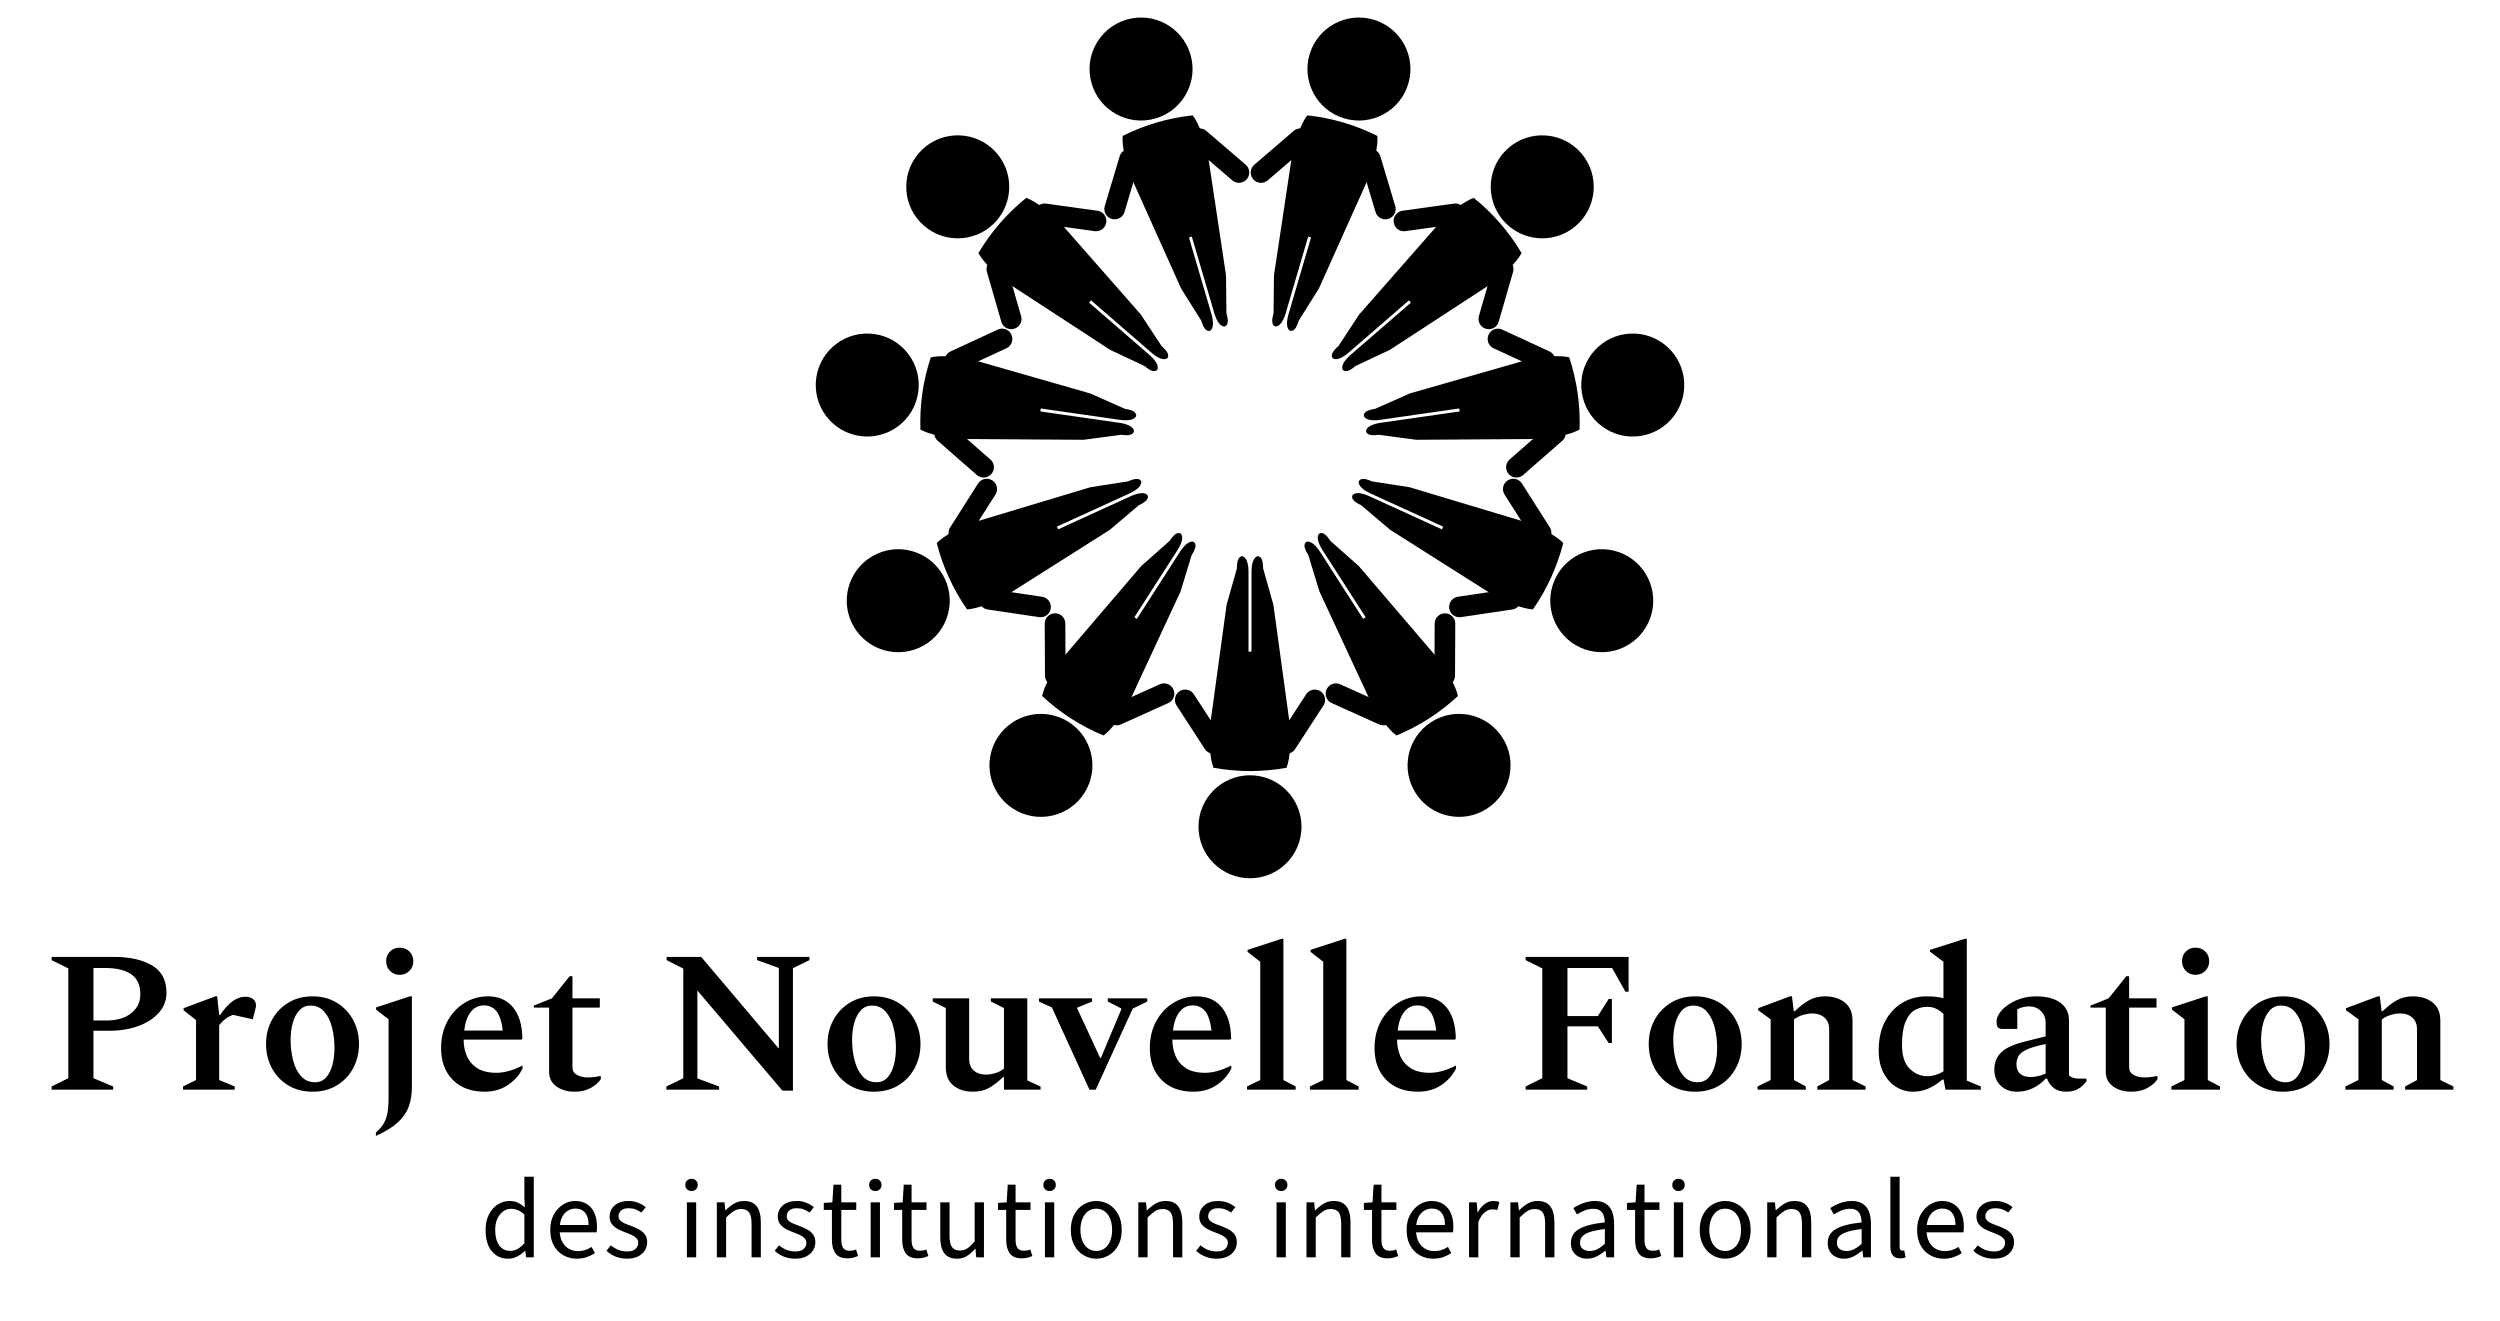
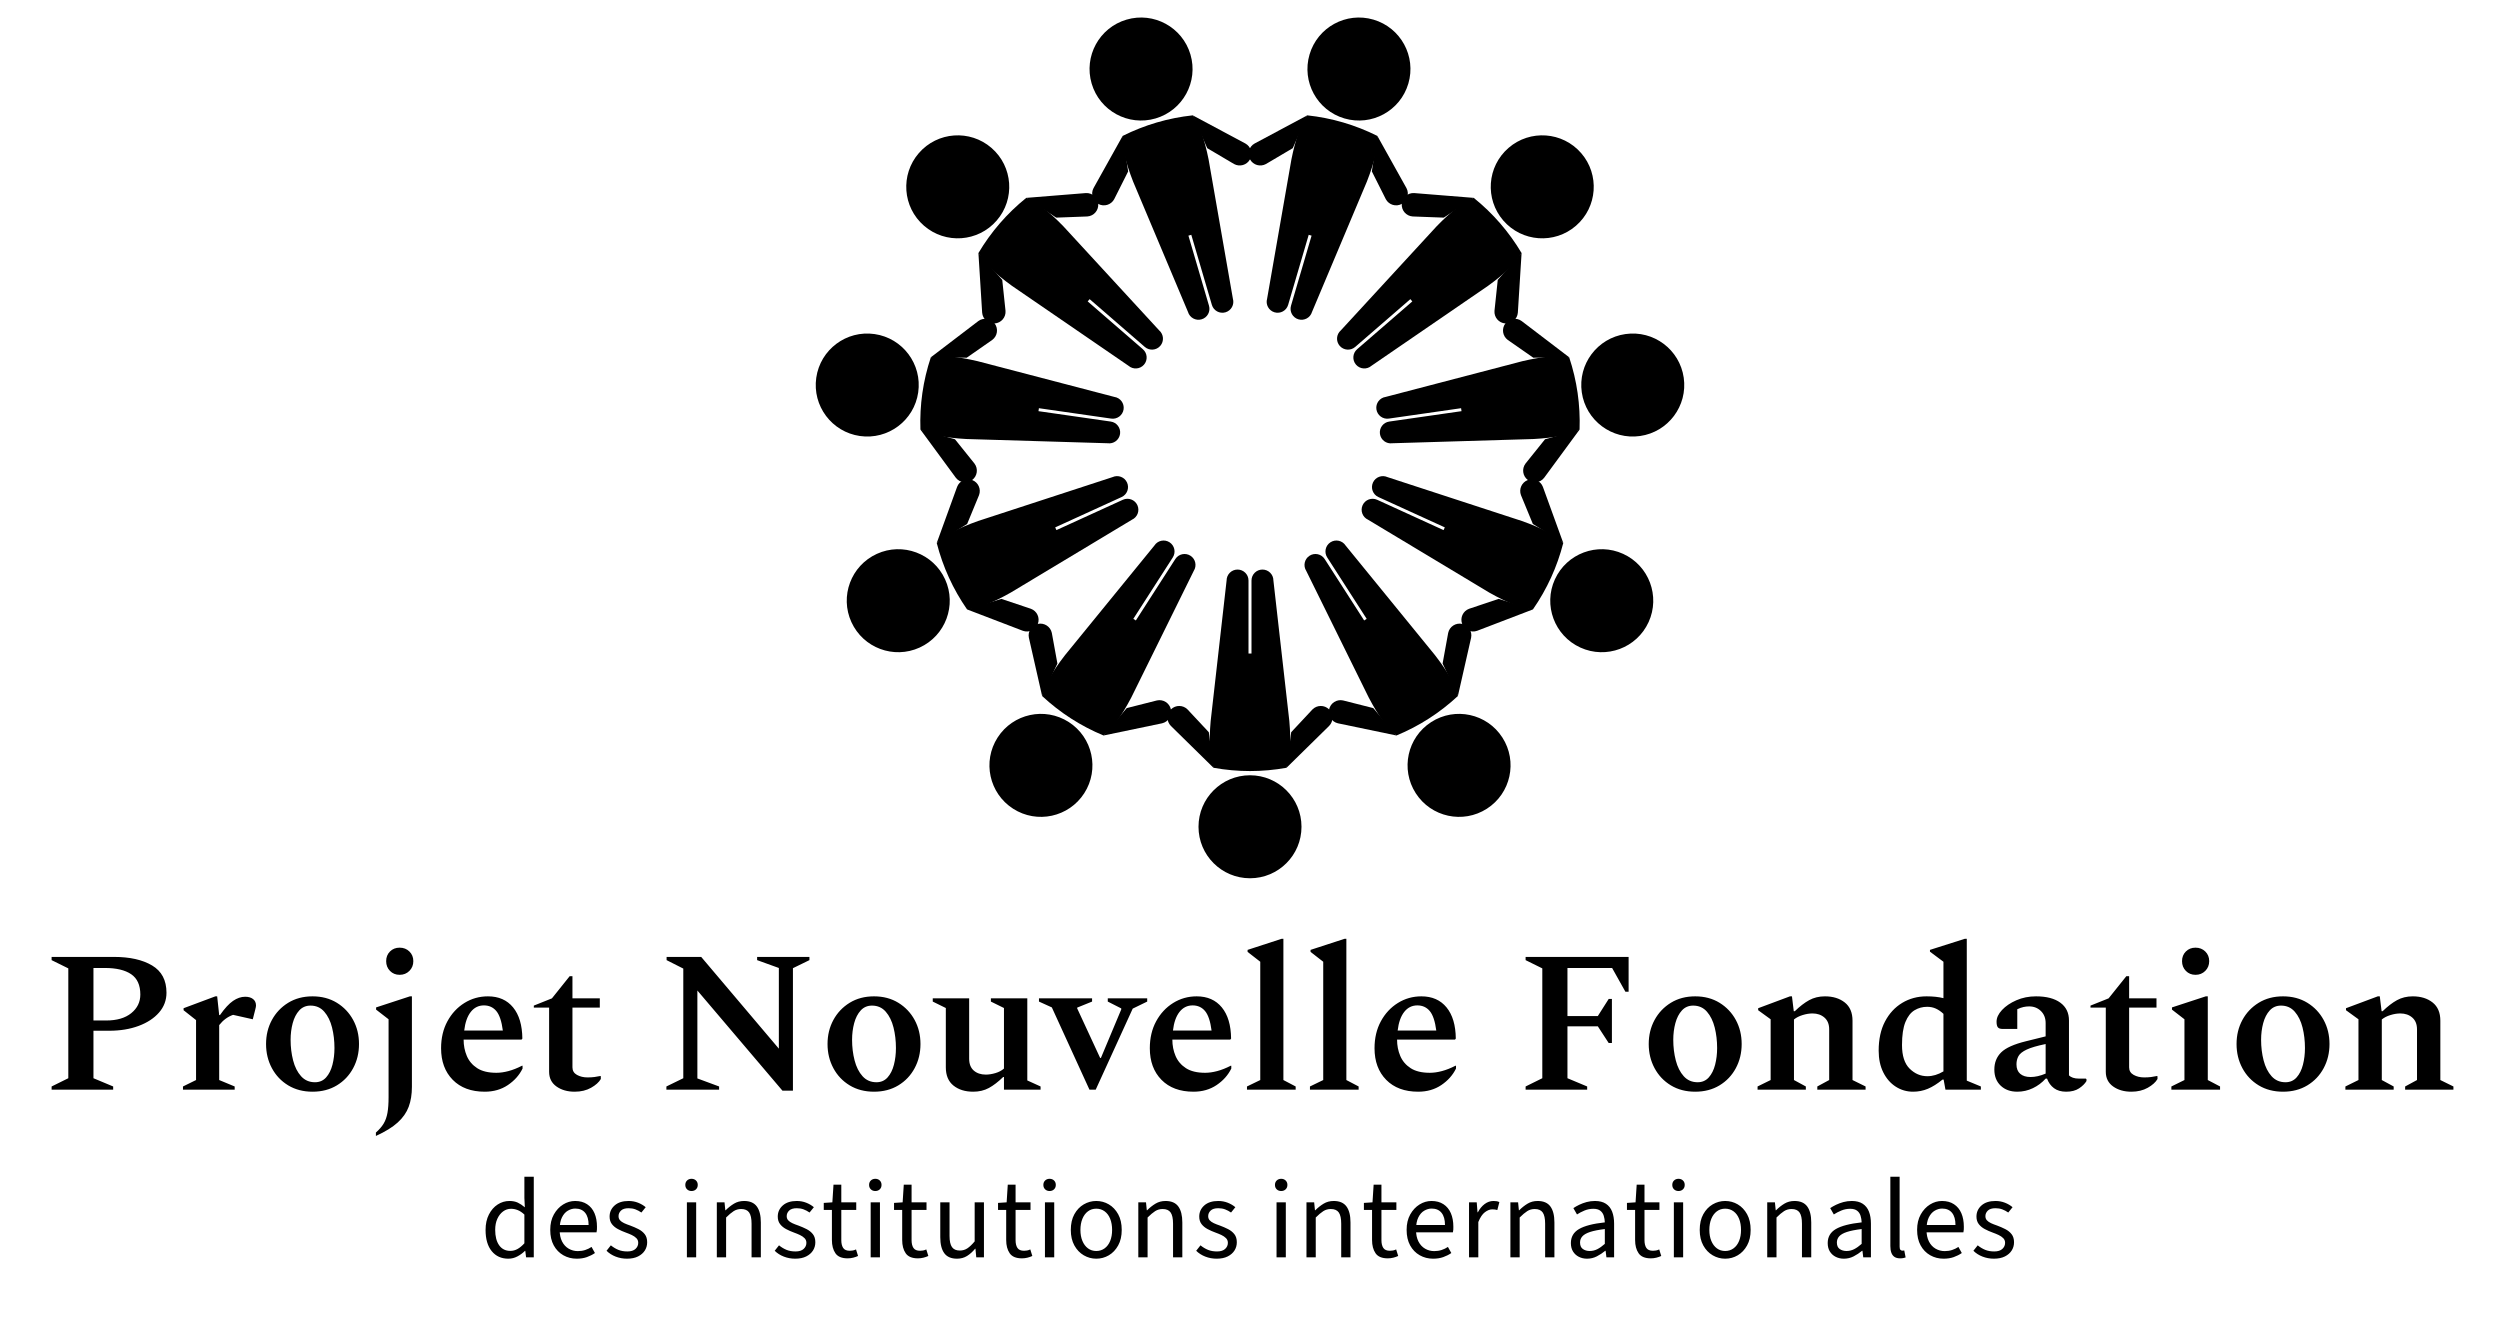
<svg xmlns="http://www.w3.org/2000/svg" viewBox="0 0 1193 630" style="color:#000000">
  <defs />
  <g transform="translate(386.5 0)">
    <g transform="scale(0.446809)">
      <g transform="translate(470 470)">
        <g transform="rotate(0)">
          <circle cx="0" cy="413" r="55" fill="#000000" />
-           <path d="M 1.6 226 L 1.6 140 Q 2 126 8 124 Q 14 124 14 137 L 25 176 L 42 300 Q 45 334 39 350 Q 0 357 -39 350 Q -45 334 -42 300 L -25 176 L -14 137 Q -14 124 -8 124 Q -2 126 -1.6 140 L -1.6 226 Z" fill="#000000" />
-           <path d="M 39 324 L 69.2 277.5" stroke="#000000" stroke-width="22" stroke-linecap="round" fill="none" />
-           <path d="M -39 324 L -69.2 277.5" stroke="#000000" stroke-width="22" stroke-linecap="round" fill="none" />
+           <path d="M 1.6 228 L 1.6 150 A 11.7 11.7 0 0 1 25 150 L 42 300 Q 45 334 39 350 Q 0 357 -39 350 Q -45 334 -42 300 L -25 150 A 11.7 11.7 0 0 1 -1.6 150 L -1.6 228 Z" fill="#000000" />
+           <path d="M 39.0 350.0 L 84.5 305.3 A 12.5 12.5 0 0 0 66.7 287.7 L 44.0 312.0 Z" fill="#000000" />
+           <path d="M -39.0 350.0 L -84.5 305.3 A 12.5 12.5 0 0 1 -66.7 287.7 L -44.0 312.0 Z" fill="#000000" />
        </g>
        <g transform="rotate(-32.7273)">
          <circle cx="0" cy="413" r="55" fill="#000000" />
-           <path d="M 1.6 226 L 1.6 140 Q 2 126 8 124 Q 14 124 14 137 L 25 176 L 42 300 Q 45 334 39 350 Q 0 357 -39 350 Q -45 334 -42 300 L -25 176 L -14 137 Q -14 124 -8 124 Q -2 126 -1.6 140 L -1.6 226 Z" fill="#000000" />
-           <path d="M 39 324 L 69.2 277.5" stroke="#000000" stroke-width="22" stroke-linecap="round" fill="none" />
-           <path d="M -39 324 L -69.2 277.5" stroke="#000000" stroke-width="22" stroke-linecap="round" fill="none" />
+           <path d="M 1.6 228 L 1.6 150 A 11.7 11.7 0 0 1 25 150 L 42 300 Q 45 334 39 350 Q 0 357 -39 350 Q -45 334 -42 300 L -25 150 A 11.7 11.7 0 0 1 -1.6 150 L -1.6 228 Z" fill="#000000" />
+           <path d="M 39.0 350.0 L 84.5 305.3 A 12.5 12.5 0 0 0 66.7 287.7 L 44.0 312.0 Z" fill="#000000" />
+           <path d="M -39.0 350.0 L -84.5 305.3 A 12.5 12.5 0 0 1 -66.7 287.7 L -44.0 312.0 Z" fill="#000000" />
        </g>
        <g transform="rotate(-65.4545)">
          <circle cx="0" cy="413" r="55" fill="#000000" />
-           <path d="M 1.6 226 L 1.6 140 Q 2 126 8 124 Q 14 124 14 137 L 25 176 L 42 300 Q 45 334 39 350 Q 0 357 -39 350 Q -45 334 -42 300 L -25 176 L -14 137 Q -14 124 -8 124 Q -2 126 -1.6 140 L -1.6 226 Z" fill="#000000" />
-           <path d="M 39 324 L 69.2 277.5" stroke="#000000" stroke-width="22" stroke-linecap="round" fill="none" />
-           <path d="M -39 324 L -69.2 277.5" stroke="#000000" stroke-width="22" stroke-linecap="round" fill="none" />
+           <path d="M 1.6 228 L 1.6 150 A 11.7 11.7 0 0 1 25 150 L 42 300 Q 45 334 39 350 Q 0 357 -39 350 Q -45 334 -42 300 L -25 150 A 11.7 11.7 0 0 1 -1.6 150 L -1.6 228 Z" fill="#000000" />
+           <path d="M 39.0 350.0 L 84.5 305.3 A 12.5 12.5 0 0 0 66.7 287.7 L 44.0 312.0 Z" fill="#000000" />
+           <path d="M -39.0 350.0 L -84.5 305.3 A 12.5 12.5 0 0 1 -66.7 287.7 L -44.0 312.0 Z" fill="#000000" />
        </g>
        <g transform="rotate(-98.1818)">
          <circle cx="0" cy="413" r="55" fill="#000000" />
-           <path d="M 1.6 226 L 1.6 140 Q 2 126 8 124 Q 14 124 14 137 L 25 176 L 42 300 Q 45 334 39 350 Q 0 357 -39 350 Q -45 334 -42 300 L -25 176 L -14 137 Q -14 124 -8 124 Q -2 126 -1.6 140 L -1.6 226 Z" fill="#000000" />
-           <path d="M 39 324 L 69.2 277.5" stroke="#000000" stroke-width="22" stroke-linecap="round" fill="none" />
-           <path d="M -39 324 L -69.2 277.5" stroke="#000000" stroke-width="22" stroke-linecap="round" fill="none" />
+           <path d="M 1.6 228 L 1.6 150 A 11.7 11.7 0 0 1 25 150 L 42 300 Q 45 334 39 350 Q 0 357 -39 350 Q -45 334 -42 300 L -25 150 A 11.7 11.7 0 0 1 -1.6 150 L -1.6 228 Z" fill="#000000" />
+           <path d="M 39.0 350.0 L 84.5 305.3 A 12.5 12.5 0 0 0 66.7 287.7 L 44.0 312.0 Z" fill="#000000" />
+           <path d="M -39.0 350.0 L -84.5 305.3 A 12.5 12.5 0 0 1 -66.7 287.7 L -44.0 312.0 Z" fill="#000000" />
        </g>
        <g transform="rotate(-130.9091)">
          <circle cx="0" cy="413" r="55" fill="#000000" />
-           <path d="M 1.6 226 L 1.6 140 Q 2 126 8 124 Q 14 124 14 137 L 25 176 L 42 300 Q 45 334 39 350 Q 0 357 -39 350 Q -45 334 -42 300 L -25 176 L -14 137 Q -14 124 -8 124 Q -2 126 -1.6 140 L -1.6 226 Z" fill="#000000" />
-           <path d="M 39 324 L 69.2 277.5" stroke="#000000" stroke-width="22" stroke-linecap="round" fill="none" />
-           <path d="M -39 324 L -69.2 277.5" stroke="#000000" stroke-width="22" stroke-linecap="round" fill="none" />
+           <path d="M 1.6 228 L 1.6 150 A 11.7 11.7 0 0 1 25 150 L 42 300 Q 45 334 39 350 Q 0 357 -39 350 Q -45 334 -42 300 L -25 150 A 11.7 11.7 0 0 1 -1.6 150 L -1.6 228 Z" fill="#000000" />
+           <path d="M 39.0 350.0 L 84.5 305.3 A 12.5 12.5 0 0 0 66.7 287.7 L 44.0 312.0 Z" fill="#000000" />
+           <path d="M -39.0 350.0 L -84.5 305.3 A 12.5 12.5 0 0 1 -66.7 287.7 L -44.0 312.0 Z" fill="#000000" />
        </g>
        <g transform="rotate(-163.6364)">
          <circle cx="0" cy="413" r="55" fill="#000000" />
-           <path d="M 1.6 226 L 1.6 140 Q 2 126 8 124 Q 14 124 14 137 L 25 176 L 42 300 Q 45 334 39 350 Q 0 357 -39 350 Q -45 334 -42 300 L -25 176 L -14 137 Q -14 124 -8 124 Q -2 126 -1.6 140 L -1.6 226 Z" fill="#000000" />
-           <path d="M 39 324 L 69.2 277.5" stroke="#000000" stroke-width="22" stroke-linecap="round" fill="none" />
-           <path d="M -39 324 L -69.2 277.5" stroke="#000000" stroke-width="22" stroke-linecap="round" fill="none" />
+           <path d="M 1.6 228 L 1.6 150 A 11.7 11.7 0 0 1 25 150 L 42 300 Q 45 334 39 350 Q 0 357 -39 350 Q -45 334 -42 300 L -25 150 A 11.7 11.7 0 0 1 -1.6 150 L -1.6 228 Z" fill="#000000" />
+           <path d="M 39.0 350.0 L 84.5 305.3 A 12.5 12.5 0 0 0 66.7 287.7 L 44.0 312.0 Z" fill="#000000" />
+           <path d="M -39.0 350.0 L -84.5 305.3 A 12.5 12.5 0 0 1 -66.7 287.7 L -44.0 312.0 Z" fill="#000000" />
        </g>
        <g transform="rotate(-196.3636)">
          <circle cx="0" cy="413" r="55" fill="#000000" />
-           <path d="M 1.6 226 L 1.6 140 Q 2 126 8 124 Q 14 124 14 137 L 25 176 L 42 300 Q 45 334 39 350 Q 0 357 -39 350 Q -45 334 -42 300 L -25 176 L -14 137 Q -14 124 -8 124 Q -2 126 -1.6 140 L -1.6 226 Z" fill="#000000" />
-           <path d="M 39 324 L 69.2 277.5" stroke="#000000" stroke-width="22" stroke-linecap="round" fill="none" />
-           <path d="M -39 324 L -69.2 277.5" stroke="#000000" stroke-width="22" stroke-linecap="round" fill="none" />
+           <path d="M 1.6 228 L 1.6 150 A 11.7 11.7 0 0 1 25 150 L 42 300 Q 45 334 39 350 Q 0 357 -39 350 Q -45 334 -42 300 L -25 150 A 11.7 11.7 0 0 1 -1.6 150 L -1.6 228 Z" fill="#000000" />
+           <path d="M 39.0 350.0 L 84.5 305.3 A 12.5 12.5 0 0 0 66.7 287.7 L 44.0 312.0 Z" fill="#000000" />
+           <path d="M -39.0 350.0 L -84.5 305.3 A 12.5 12.5 0 0 1 -66.7 287.7 L -44.0 312.0 Z" fill="#000000" />
        </g>
        <g transform="rotate(-229.0909)">
          <circle cx="0" cy="413" r="55" fill="#000000" />
-           <path d="M 1.6 226 L 1.6 140 Q 2 126 8 124 Q 14 124 14 137 L 25 176 L 42 300 Q 45 334 39 350 Q 0 357 -39 350 Q -45 334 -42 300 L -25 176 L -14 137 Q -14 124 -8 124 Q -2 126 -1.6 140 L -1.6 226 Z" fill="#000000" />
-           <path d="M 39 324 L 69.2 277.5" stroke="#000000" stroke-width="22" stroke-linecap="round" fill="none" />
-           <path d="M -39 324 L -69.2 277.5" stroke="#000000" stroke-width="22" stroke-linecap="round" fill="none" />
+           <path d="M 1.6 228 L 1.6 150 A 11.7 11.7 0 0 1 25 150 L 42 300 Q 45 334 39 350 Q 0 357 -39 350 Q -45 334 -42 300 L -25 150 A 11.7 11.7 0 0 1 -1.6 150 L -1.6 228 Z" fill="#000000" />
+           <path d="M 39.0 350.0 L 84.5 305.3 A 12.5 12.5 0 0 0 66.7 287.7 L 44.0 312.0 Z" fill="#000000" />
+           <path d="M -39.0 350.0 L -84.5 305.3 A 12.5 12.5 0 0 1 -66.7 287.7 L -44.0 312.0 Z" fill="#000000" />
        </g>
        <g transform="rotate(-261.8182)">
          <circle cx="0" cy="413" r="55" fill="#000000" />
-           <path d="M 1.6 226 L 1.6 140 Q 2 126 8 124 Q 14 124 14 137 L 25 176 L 42 300 Q 45 334 39 350 Q 0 357 -39 350 Q -45 334 -42 300 L -25 176 L -14 137 Q -14 124 -8 124 Q -2 126 -1.6 140 L -1.6 226 Z" fill="#000000" />
-           <path d="M 39 324 L 69.2 277.5" stroke="#000000" stroke-width="22" stroke-linecap="round" fill="none" />
-           <path d="M -39 324 L -69.2 277.5" stroke="#000000" stroke-width="22" stroke-linecap="round" fill="none" />
+           <path d="M 1.6 228 L 1.6 150 A 11.7 11.7 0 0 1 25 150 L 42 300 Q 45 334 39 350 Q 0 357 -39 350 Q -45 334 -42 300 L -25 150 A 11.7 11.7 0 0 1 -1.6 150 L -1.6 228 Z" fill="#000000" />
+           <path d="M 39.0 350.0 L 84.5 305.3 A 12.5 12.5 0 0 0 66.7 287.7 L 44.0 312.0 Z" fill="#000000" />
+           <path d="M -39.0 350.0 L -84.5 305.3 A 12.5 12.5 0 0 1 -66.7 287.7 L -44.0 312.0 Z" fill="#000000" />
        </g>
        <g transform="rotate(-294.5455)">
          <circle cx="0" cy="413" r="55" fill="#000000" />
-           <path d="M 1.6 226 L 1.6 140 Q 2 126 8 124 Q 14 124 14 137 L 25 176 L 42 300 Q 45 334 39 350 Q 0 357 -39 350 Q -45 334 -42 300 L -25 176 L -14 137 Q -14 124 -8 124 Q -2 126 -1.6 140 L -1.6 226 Z" fill="#000000" />
-           <path d="M 39 324 L 69.2 277.5" stroke="#000000" stroke-width="22" stroke-linecap="round" fill="none" />
-           <path d="M -39 324 L -69.2 277.5" stroke="#000000" stroke-width="22" stroke-linecap="round" fill="none" />
+           <path d="M 1.6 228 L 1.6 150 A 11.7 11.7 0 0 1 25 150 L 42 300 Q 45 334 39 350 Q 0 357 -39 350 Q -45 334 -42 300 L -25 150 A 11.7 11.7 0 0 1 -1.6 150 L -1.6 228 Z" fill="#000000" />
+           <path d="M 39.0 350.0 L 84.5 305.3 A 12.5 12.5 0 0 0 66.7 287.7 L 44.0 312.0 Z" fill="#000000" />
+           <path d="M -39.0 350.0 L -84.5 305.3 A 12.5 12.5 0 0 1 -66.7 287.7 L -44.0 312.0 Z" fill="#000000" />
        </g>
        <g transform="rotate(-327.2727)">
          <circle cx="0" cy="413" r="55" fill="#000000" />
-           <path d="M 1.6 226 L 1.6 140 Q 2 126 8 124 Q 14 124 14 137 L 25 176 L 42 300 Q 45 334 39 350 Q 0 357 -39 350 Q -45 334 -42 300 L -25 176 L -14 137 Q -14 124 -8 124 Q -2 126 -1.6 140 L -1.6 226 Z" fill="#000000" />
-           <path d="M 39 324 L 69.2 277.5" stroke="#000000" stroke-width="22" stroke-linecap="round" fill="none" />
-           <path d="M -39 324 L -69.2 277.5" stroke="#000000" stroke-width="22" stroke-linecap="round" fill="none" />
+           <path d="M 1.6 228 L 1.6 150 A 11.7 11.7 0 0 1 25 150 L 42 300 Q 45 334 39 350 Q 0 357 -39 350 Q -45 334 -42 300 L -25 150 A 11.7 11.7 0 0 1 -1.6 150 L -1.6 228 Z" fill="#000000" />
+           <path d="M 39.0 350.0 L 84.5 305.3 A 12.5 12.5 0 0 0 66.7 287.7 L 44.0 312.0 Z" fill="#000000" />
+           <path d="M -39.0 350.0 L -84.5 305.3 A 12.5 12.5 0 0 1 -66.7 287.7 L -44.0 312.0 Z" fill="#000000" />
        </g>
      </g>
    </g>
  </g>
  <path d="M24.628 520.0V518.464L32.596 514.528V462.112L24.628 458.176V456.64H54.388Q65.716 456.64 72.58 460.72Q79.444 464.8 79.444 473.728Q79.444 479.104 75.892 483.184Q72.34 487.264 66.148 489.568Q59.956 491.872 52.084 491.872H44.596V514.528L54.004 518.464V520.0ZM50.068 461.92H44.596V486.976H50.74Q58.324 486.976 62.644 483.472Q66.964 479.968 66.964 474.592Q66.964 467.872 62.596 464.896Q58.228 461.92 50.068 461.92ZM87.316 520.0V518.464L93.556 515.392V486.784L87.604 482.08V481.12L102.772 475.456H103.636L104.596 484.384H104.98Q108.34 479.584 111.22 477.616Q114.1 475.648 116.98 475.648Q119.38 475.648 120.772 476.752Q122.164 477.856 122.164 479.872Q122.164 480.448 121.78 481.888L120.628 486.4L111.22 484.288Q107.38 485.632 104.596 489.184V515.392L111.988 518.464V520.0ZM149.14 520.96Q142.516 520.96 137.524 517.936Q132.532 514.912 129.748 509.728Q126.964 504.544 126.964 498.208Q126.964 491.872 129.748 486.736Q132.532 481.6 137.524 478.528Q142.516 475.456 149.14 475.456Q155.764 475.456 160.756 478.528Q165.748 481.6 168.532 486.736Q171.316 491.872 171.316 498.208Q171.316 504.544 168.532 509.728Q165.748 514.912 160.756 517.936Q155.764 520.96 149.14 520.96ZM150.292 516.448Q153.556 516.448 155.62 514.144Q157.684 511.84 158.644 508.096Q159.604 504.352 159.604 500.128Q159.604 494.944 158.452 490.336Q157.3 485.728 154.756 482.8Q152.212 479.872 148.18 479.872Q144.916 479.872 142.804 482.176Q140.692 484.48 139.684 488.224Q138.676 491.968 138.676 496.192Q138.676 501.376 139.876 506.032Q141.076 510.688 143.668 513.568Q146.26 516.448 150.292 516.448ZM190.708 465.184Q187.924 465.184 186.1 463.312Q184.276 461.44 184.276 458.656Q184.276 455.872 186.1 454.048Q187.924 452.224 190.708 452.224Q193.492 452.224 195.364 454.048Q197.236 455.872 197.236 458.656Q197.236 461.44 195.364 463.312Q193.492 465.184 190.708 465.184ZM179.38 542.08V540.448Q181.78 538.336 183.076 536.176Q184.372 534.016 184.9 531.04Q185.428 528.064 185.428 523.552V486.4L179.476 481.792V480.736L195.604 475.456H196.564V518.656Q196.564 524.032 195.028 528.16Q193.492 532.288 189.796 535.648Q186.1 539.008 179.38 542.08ZM231.316 520.96Q221.62 520.96 216.052 515.296Q210.484 509.632 210.484 500.224Q210.484 492.928 213.508 487.36Q216.532 481.792 221.62 478.624Q226.708 475.456 232.852 475.456Q240.532 475.456 244.852 480.736Q249.172 486.016 249.268 495.616L248.884 496.096H221.236Q221.236 500.32 222.772 503.92Q224.308 507.52 227.716 509.728Q231.124 511.936 236.884 511.936Q239.572 511.936 242.644 511.12Q245.716 510.304 249.076 508.576H249.364V509.92Q247.06 514.624 242.356 517.792Q237.652 520.96 231.316 520.96ZM230.932 479.776Q227.092 479.776 224.644 482.896Q222.196 486.016 221.524 491.776H239.956Q239.092 485.152 236.836 482.464Q234.58 479.776 230.932 479.776ZM274.228 520.96Q269.044 520.96 265.54 518.464Q262.036 515.968 262.036 511.456V480.832H254.74V479.872L263.38 476.416L271.828 465.856H273.172V476.416H286.228V480.832H273.172V509.344Q273.172 511.744 275.332 512.944Q277.492 514.144 280.372 514.144Q282.196 514.144 283.684 513.952Q285.172 513.76 286.42 513.472L286.708 513.568V514.912Q285.364 517.216 282.052 519.088Q278.74 520.96 274.228 520.96ZM318.004 520.0V518.464L326.068 514.528V462.208L318.1 458.176V456.64H334.612L371.668 500.416V461.92L361.3 458.176V456.64H386.26V458.176L378.388 462.016V520.48H373.396L332.788 472.672V514.624L343.156 518.464V520.0ZM417.076 520.96Q410.452 520.96 405.46 517.936Q400.468 514.912 397.684 509.728Q394.9 504.544 394.9 498.208Q394.9 491.872 397.684 486.736Q400.468 481.6 405.46 478.528Q410.452 475.456 417.076 475.456Q423.7 475.456 428.692 478.528Q433.684 481.6 436.468 486.736Q439.252 491.872 439.252 498.208Q439.252 504.544 436.468 509.728Q433.684 514.912 428.692 517.936Q423.7 520.96 417.076 520.96ZM418.228 516.448Q421.492 516.448 423.556 514.144Q425.62 511.84 426.58 508.096Q427.54 504.352 427.54 500.128Q427.54 494.944 426.388 490.336Q425.236 485.728 422.692 482.8Q420.148 479.872 416.116 479.872Q412.852 479.872 410.74 482.176Q408.628 484.48 407.62 488.224Q406.612 491.968 406.612 496.192Q406.612 501.376 407.812 506.032Q409.012 510.688 411.604 513.568Q414.196 516.448 418.228 516.448ZM464.404 520.96Q458.644 520.96 454.996 518.032Q451.348 515.104 451.348 509.344V481.024L445.108 477.952V476.416H462.484V505.216Q462.484 508.96 464.692 510.88Q466.9 512.8 470.452 512.8Q472.564 512.8 475.012 512.08Q477.46 511.36 479.092 509.92V481.024L472.852 477.952V476.416H490.228V515.584L496.564 518.464V520.0H479.092V513.952H478.708Q475.156 517.408 471.892 519.184Q468.628 520.96 464.404 520.96ZM519.892 520.0 501.94 480.736 495.796 477.952V476.416H521.14V477.952L514.036 480.832V481.216L524.98 504.832H525.364L535.06 481.696V481.216L528.628 477.952V476.416H547.444V477.952L540.532 481.312L522.868 520.0ZM569.524 520.96Q559.828 520.96 554.26 515.296Q548.692 509.632 548.692 500.224Q548.692 492.928 551.716 487.36Q554.74 481.792 559.828 478.624Q564.916 475.456 571.06 475.456Q578.74 475.456 583.06 480.736Q587.38 486.016 587.476 495.616L587.092 496.096H559.444Q559.444 500.32 560.98 503.92Q562.516 507.52 565.924 509.728Q569.332 511.936 575.092 511.936Q577.78 511.936 580.852 511.12Q583.924 510.304 587.284 508.576H587.572V509.92Q585.268 514.624 580.564 517.792Q575.86 520.96 569.524 520.96ZM569.14 479.776Q565.3 479.776 562.852 482.896Q560.404 486.016 559.732 491.776H578.164Q577.3 485.152 575.044 482.464Q572.788 479.776 569.14 479.776ZM595.06 520.0V518.464L601.396 515.392V458.944L595.348 454.24V453.28L611.572 448.0H612.436V515.392L618.292 518.464V520.0ZM625.108 520.0V518.464L631.444 515.392V458.944L625.396 454.24V453.28L641.62 448.0H642.484V515.392L648.34 518.464V520.0ZM676.756 520.96Q667.06 520.96 661.492 515.296Q655.924 509.632 655.924 500.224Q655.924 492.928 658.948 487.36Q661.972 481.792 667.06 478.624Q672.148 475.456 678.292 475.456Q685.972 475.456 690.292 480.736Q694.612 486.016 694.708 495.616L694.324 496.096H666.676Q666.676 500.32 668.212 503.92Q669.748 507.52 673.156 509.728Q676.564 511.936 682.324 511.936Q685.012 511.936 688.084 511.12Q691.156 510.304 694.516 508.576H694.804V509.92Q692.5 514.624 687.796 517.792Q683.092 520.96 676.756 520.96ZM676.372 479.776Q672.532 479.776 670.084 482.896Q667.636 486.016 666.964 491.776H685.396Q684.532 485.152 682.276 482.464Q680.02 479.776 676.372 479.776ZM728.02 520.0V518.464L735.988 514.528V462.112L728.02 458.176V456.64H777.172V473.248H775.636L769.3 461.92H747.988V484.864H762.484L767.668 476.704H769.204V497.728H767.668L762.484 489.76H747.988V514.528L757.396 518.464V520.0ZM808.948 520.96Q802.324 520.96 797.332 517.936Q792.34 514.912 789.556 509.728Q786.772 504.544 786.772 498.208Q786.772 491.872 789.556 486.736Q792.34 481.6 797.332 478.528Q802.324 475.456 808.948 475.456Q815.572 475.456 820.564 478.528Q825.556 481.6 828.34 486.736Q831.124 491.872 831.124 498.208Q831.124 504.544 828.34 509.728Q825.556 514.912 820.564 517.936Q815.572 520.96 808.948 520.96ZM810.1 516.448Q813.364 516.448 815.428 514.144Q817.492 511.84 818.452 508.096Q819.412 504.352 819.412 500.128Q819.412 494.944 818.26 490.336Q817.108 485.728 814.564 482.8Q812.02 479.872 807.988 479.872Q804.724 479.872 802.612 482.176Q800.5 484.48 799.492 488.224Q798.484 491.968 798.484 496.192Q798.484 501.376 799.684 506.032Q800.884 510.688 803.476 513.568Q806.068 516.448 810.1 516.448ZM838.708 520.0V518.464L844.948 515.392V486.4L838.996 482.08V481.12L854.164 475.456H855.124L855.988 482.56H856.468Q860.02 479.104 863.332 477.28Q866.644 475.456 870.868 475.456Q876.628 475.456 880.324 478.384Q884.02 481.312 884.02 487.072V515.392L890.26 518.464V520.0H867.22V518.464L872.884 515.392V491.2Q872.884 487.552 870.628 485.584Q868.372 483.616 864.916 483.616Q862.708 483.616 860.212 484.384Q857.716 485.152 856.084 486.496V515.392L861.748 518.464V520.0ZM912.916 520.96Q908.404 520.96 904.66 518.56Q900.916 516.16 898.708 511.744Q896.5 507.328 896.5 501.376Q896.5 493.216 899.524 487.456Q902.548 481.696 907.732 478.576Q912.916 475.456 919.348 475.456Q923.956 475.456 927.412 476.32V458.944L920.98 454.144V453.28L937.588 448.0H938.548V515.68L945.268 518.464V520.0H928.372L927.508 515.2H926.932Q923.284 518.176 919.972 519.568Q916.66 520.96 912.916 520.96ZM907.636 498.688Q907.636 506.368 911.284 509.968Q914.932 513.568 919.732 513.568Q923.572 513.568 927.412 511.264V483.808Q925.684 482.176 923.812 481.312Q921.94 480.448 919.636 480.448Q916.372 480.448 913.636 482.08Q910.9 483.712 909.268 487.696Q907.636 491.68 907.636 498.688ZM962.644 520.96Q957.748 520.96 954.724 518.08Q951.7 515.2 951.7 510.4Q951.7 505.408 954.964 502.192Q958.228 498.976 966.868 496.864L976.18 494.56V488.224Q976.18 484.672 973.924 482.464Q971.668 480.256 968.308 480.256Q966.964 480.256 965.62 480.544Q964.276 480.832 962.644 481.6V491.008H955.636Q954.004 491.008 953.38 490.24Q952.756 489.472 952.756 487.552Q952.756 484.768 955.348 481.984Q957.94 479.2 962.212 477.328Q966.484 475.456 971.572 475.456Q979.06 475.456 983.188 478.48Q987.316 481.504 987.316 486.976V513.184Q987.988 513.856 989.188 514.288Q990.388 514.72 992.212 514.72H995.38L995.668 515.008V515.872Q994.516 517.792 992.116 519.376Q989.716 520.96 985.972 520.96Q982.42 520.96 980.164 519.28Q977.908 517.6 976.852 514.72H976.18Q973.588 517.6 970.084 519.28Q966.58 520.96 962.644 520.96ZM962.26 507.904Q962.26 510.88 964.036 512.416Q965.812 513.952 968.98 513.952Q972.34 513.952 976.18 512.32V498.208Q970.132 499.456 967.156 500.848Q964.18 502.24 963.22 503.968Q962.26 505.696 962.26 507.904ZM1017.076 520.96Q1011.892 520.96 1008.388 518.464Q1004.884 515.968 1004.884 511.456V480.832H997.588V479.872L1006.228 476.416L1014.676 465.856H1016.02V476.416H1029.076V480.832H1016.02V509.344Q1016.02 511.744 1018.18 512.944Q1020.34 514.144 1023.22 514.144Q1025.044 514.144 1026.532 513.952Q1028.02 513.76 1029.268 513.472L1029.556 513.568V514.912Q1028.212 517.216 1024.9 519.088Q1021.588 520.96 1017.076 520.96ZM1047.7 465.184Q1044.916 465.184 1043.092 463.312Q1041.268 461.44 1041.268 458.656Q1041.268 455.872 1043.092 454.048Q1044.916 452.224 1047.7 452.224Q1050.484 452.224 1052.356 454.048Q1054.228 455.872 1054.228 458.656Q1054.228 461.44 1052.356 463.312Q1050.484 465.184 1047.7 465.184ZM1036.18 520.0V518.464L1042.42 515.392V486.4L1036.468 481.792V480.736L1052.596 475.456H1053.556V515.392L1059.412 518.464V520.0ZM1089.46 520.96Q1082.836 520.96 1077.844 517.936Q1072.852 514.912 1070.068 509.728Q1067.284 504.544 1067.284 498.208Q1067.284 491.872 1070.068 486.736Q1072.852 481.6 1077.844 478.528Q1082.836 475.456 1089.46 475.456Q1096.084 475.456 1101.076 478.528Q1106.068 481.6 1108.852 486.736Q1111.636 491.872 1111.636 498.208Q1111.636 504.544 1108.852 509.728Q1106.068 514.912 1101.076 517.936Q1096.084 520.96 1089.46 520.96ZM1090.612 516.448Q1093.876 516.448 1095.94 514.144Q1098.004 511.84 1098.964 508.096Q1099.924 504.352 1099.924 500.128Q1099.924 494.944 1098.772 490.336Q1097.62 485.728 1095.076 482.8Q1092.532 479.872 1088.5 479.872Q1085.236 479.872 1083.124 482.176Q1081.012 484.48 1080.004 488.224Q1078.996 491.968 1078.996 496.192Q1078.996 501.376 1080.196 506.032Q1081.396 510.688 1083.988 513.568Q1086.58 516.448 1090.612 516.448ZM1119.22 520.0V518.464L1125.46 515.392V486.4L1119.508 482.08V481.12L1134.676 475.456H1135.636L1136.5 482.56H1136.98Q1140.532 479.104 1143.844 477.28Q1147.156 475.456 1151.38 475.456Q1157.14 475.456 1160.836 478.384Q1164.532 481.312 1164.532 487.072V515.392L1170.772 518.464V520.0H1147.732V518.464L1153.396 515.392V491.2Q1153.396 487.552 1151.14 485.584Q1148.884 483.616 1145.428 483.616Q1143.22 483.616 1140.724 484.384Q1138.228 485.152 1136.596 486.496V515.392L1142.26 518.464V520.0Z" fill="#000000" />
  <path d="M242.568 600.648Q237.6 600.648 234.657 597.057Q231.714 593.466 231.714 586.932Q231.714 582.666 233.307 579.561Q234.9 576.456 237.492 574.782Q240.084 573.108 243.108 573.108Q245.43 573.108 247.077 573.891Q248.724 574.674 250.452 576.132L250.236 571.65V561.552H254.718V600.0H251.046L250.668 596.922H250.506Q248.994 598.434 246.942 599.541Q244.89 600.648 242.568 600.648ZM243.54 596.922Q245.376 596.922 246.996 596.004Q248.616 595.086 250.236 593.304V579.588Q248.616 578.076 247.05 577.455Q245.484 576.834 243.864 576.834Q241.758 576.834 240.057 578.103Q238.356 579.372 237.33 581.613Q236.304 583.854 236.304 586.878Q236.304 591.576 238.194 594.249Q240.084 596.922 243.54 596.922ZM275.212 600.648Q271.702 600.648 268.813 599.001Q265.924 597.354 264.25 594.303Q262.576 591.252 262.576 586.878Q262.576 582.612 264.304 579.534Q266.032 576.456 268.732 574.782Q271.432 573.108 274.456 573.108Q277.804 573.108 280.153 574.647Q282.502 576.186 283.69 578.94Q284.878 581.694 284.878 585.42Q284.878 586.122 284.851 586.77Q284.824 587.418 284.662 588.066H265.762V584.556H280.882Q280.882 580.776 279.235 578.751Q277.588 576.726 274.51 576.726Q272.728 576.726 271 577.725Q269.272 578.724 268.165 580.938Q267.058 583.152 267.058 586.824Q267.058 590.172 268.219 592.44Q269.38 594.708 271.378 595.869Q273.376 597.03 275.752 597.03Q277.642 597.03 279.289 596.49Q280.936 595.95 282.286 595.032L283.906 597.948Q282.178 599.136 280.045 599.892Q277.912 600.648 275.212 600.648ZM299.216 600.648Q296.354 600.648 293.789 599.649Q291.224 598.65 289.442 596.868L291.494 594.276Q293.222 595.68 295.085 596.436Q296.948 597.192 299.378 597.192Q301.97 597.192 303.266 595.977Q304.562 594.762 304.562 593.088Q304.562 591.738 303.671 590.847Q302.78 589.956 301.457 589.335Q300.134 588.714 298.622 588.174Q296.678 587.472 294.896 586.527Q293.114 585.582 292.007 584.151Q290.9 582.72 290.9 580.56Q290.9 577.374 293.303 575.241Q295.706 573.108 299.972 573.108Q302.402 573.108 304.508 573.945Q306.614 574.782 308.126 576.078L306.074 578.616Q304.67 577.644 303.212 577.104Q301.754 576.564 299.972 576.564Q297.488 576.564 296.327 577.698Q295.166 578.832 295.166 580.344Q295.166 581.532 295.868 582.315Q296.57 583.098 297.839 583.692Q299.108 584.286 300.728 584.826Q302.78 585.582 304.643 586.527Q306.506 587.472 307.667 588.957Q308.828 590.442 308.828 592.818Q308.828 594.978 307.721 596.733Q306.614 598.488 304.481 599.568Q302.348 600.648 299.216 600.648ZM327.784 600.0V573.756H332.212V600.0ZM329.998 568.356Q328.702 568.356 327.865 567.546Q327.028 566.736 327.028 565.44Q327.028 564.144 327.865 563.334Q328.702 562.524 329.998 562.524Q331.294 562.524 332.131 563.334Q332.968 564.144 332.968 565.44Q332.968 566.736 332.131 567.546Q331.294 568.356 329.998 568.356ZM342.068 600.0V573.756H345.74L346.118 577.536H346.28Q348.17 575.646 350.276 574.377Q352.382 573.108 355.082 573.108Q359.24 573.108 361.157 575.727Q363.074 578.346 363.074 583.368V600.0H358.646V583.962Q358.646 580.236 357.485 578.589Q356.324 576.942 353.678 576.942Q351.68 576.942 350.087 577.968Q348.494 578.994 346.496 580.992V600.0ZM379.464 600.648Q376.602 600.648 374.037 599.649Q371.472 598.65 369.69 596.868L371.742 594.276Q373.47 595.68 375.333 596.436Q377.196 597.192 379.626 597.192Q382.218 597.192 383.514 595.977Q384.81 594.762 384.81 593.088Q384.81 591.738 383.919 590.847Q383.028 589.956 381.705 589.335Q380.382 588.714 378.87 588.174Q376.926 587.472 375.144 586.527Q373.362 585.582 372.255 584.151Q371.148 582.72 371.148 580.56Q371.148 577.374 373.551 575.241Q375.954 573.108 380.22 573.108Q382.65 573.108 384.756 573.945Q386.862 574.782 388.374 576.078L386.322 578.616Q384.918 577.644 383.46 577.104Q382.002 576.564 380.22 576.564Q377.736 576.564 376.575 577.698Q375.414 578.832 375.414 580.344Q375.414 581.532 376.116 582.315Q376.818 583.098 378.087 583.692Q379.356 584.286 380.976 584.826Q383.028 585.582 384.891 586.527Q386.754 587.472 387.915 588.957Q389.076 590.442 389.076 592.818Q389.076 594.978 387.969 596.733Q386.862 598.488 384.729 599.568Q382.596 600.648 379.464 600.648ZM404.494 600.486Q400.336 600.486 398.662 598.056Q396.988 595.626 396.988 591.738V577.374H393.1V574.026L397.204 573.756L397.744 565.332H401.47V573.756H408.598V577.374H401.47V591.792Q401.47 594.168 402.361 595.518Q403.252 596.868 405.52 596.868Q406.222 596.868 406.978 596.733Q407.734 596.598 408.49 596.22L409.462 599.352Q408.436 599.838 407.14 600.162Q405.844 600.486 404.494 600.486ZM415.484 600.0V573.756H419.912V600.0ZM417.698 568.356Q416.402 568.356 415.565 567.546Q414.728 566.736 414.728 565.44Q414.728 564.144 415.565 563.334Q416.402 562.524 417.698 562.524Q418.994 562.524 419.831 563.334Q420.668 564.144 420.668 565.44Q420.668 566.736 419.831 567.546Q418.994 568.356 417.698 568.356ZM438.03 600.486Q433.872 600.486 432.198 598.056Q430.524 595.626 430.524 591.738V577.374H426.636V574.026L430.74 573.756L431.28 565.332H435.006V573.756H442.134V577.374H435.006V591.792Q435.006 594.168 435.897 595.518Q436.788 596.868 439.056 596.868Q439.758 596.868 440.514 596.733Q441.27 596.598 442.026 596.22L442.998 599.352Q441.972 599.838 440.676 600.162Q439.38 600.486 438.03 600.486ZM456.688 600.648Q452.53 600.648 450.613 598.029Q448.696 595.41 448.696 590.388V573.756H453.124V589.794Q453.124 593.466 454.285 595.113Q455.446 596.76 458.038 596.76Q460.036 596.76 461.629 595.707Q463.222 594.654 465.112 592.386V573.756H469.54V600.0H465.868L465.49 595.896H465.328Q463.546 598.056 461.467 599.352Q459.388 600.648 456.688 600.648ZM487.658 600.486Q483.5 600.486 481.826 598.056Q480.152 595.626 480.152 591.738V577.374H476.264V574.026L480.368 573.756L480.908 565.332H484.634V573.756H491.762V577.374H484.634V591.792Q484.634 594.168 485.525 595.518Q486.416 596.868 488.684 596.868Q489.386 596.868 490.142 596.733Q490.898 596.598 491.654 596.22L492.626 599.352Q491.6 599.838 490.304 600.162Q489.008 600.486 487.658 600.486ZM498.648 600.0V573.756H503.076V600.0ZM500.862 568.356Q499.566 568.356 498.729 567.546Q497.892 566.736 497.892 565.44Q497.892 564.144 498.729 563.334Q499.566 562.524 500.862 562.524Q502.158 562.524 502.995 563.334Q503.832 564.144 503.832 565.44Q503.832 566.736 502.995 567.546Q502.158 568.356 500.862 568.356ZM523.138 600.648Q519.952 600.648 517.171 599.028Q514.39 597.408 512.689 594.33Q510.988 591.252 510.988 586.932Q510.988 582.504 512.689 579.426Q514.39 576.348 517.171 574.728Q519.952 573.108 523.138 573.108Q526.378 573.108 529.132 574.728Q531.886 576.348 533.587 579.426Q535.288 582.504 535.288 586.932Q535.288 591.252 533.587 594.33Q531.886 597.408 529.132 599.028Q526.378 600.648 523.138 600.648ZM523.138 596.976Q525.406 596.976 527.134 595.707Q528.862 594.438 529.78 592.17Q530.698 589.902 530.698 586.932Q530.698 583.908 529.78 581.613Q528.862 579.318 527.134 578.049Q525.406 576.78 523.138 576.78Q520.87 576.78 519.169 578.049Q517.468 579.318 516.523 581.613Q515.578 583.908 515.578 586.932Q515.578 589.902 516.523 592.17Q517.468 594.438 519.169 595.707Q520.87 596.976 523.138 596.976ZM543.2 600.0V573.756H546.872L547.25 577.536H547.412Q549.302 575.646 551.408 574.377Q553.514 573.108 556.214 573.108Q560.372 573.108 562.289 575.727Q564.206 578.346 564.206 583.368V600.0H559.778V583.962Q559.778 580.236 558.617 578.589Q557.456 576.942 554.81 576.942Q552.812 576.942 551.219 577.968Q549.626 578.994 547.628 580.992V600.0ZM580.596 600.648Q577.734 600.648 575.169 599.649Q572.604 598.65 570.822 596.868L572.874 594.276Q574.602 595.68 576.465 596.436Q578.328 597.192 580.758 597.192Q583.35 597.192 584.646 595.977Q585.942 594.762 585.942 593.088Q585.942 591.738 585.051 590.847Q584.16 589.956 582.837 589.335Q581.514 588.714 580.002 588.174Q578.058 587.472 576.276 586.527Q574.494 585.582 573.387 584.151Q572.28 582.72 572.28 580.56Q572.28 577.374 574.683 575.241Q577.086 573.108 581.352 573.108Q583.782 573.108 585.888 573.945Q587.994 574.782 589.506 576.078L587.454 578.616Q586.05 577.644 584.592 577.104Q583.134 576.564 581.352 576.564Q578.868 576.564 577.707 577.698Q576.546 578.832 576.546 580.344Q576.546 581.532 577.248 582.315Q577.95 583.098 579.219 583.692Q580.488 584.286 582.108 584.826Q584.16 585.582 586.023 586.527Q587.886 587.472 589.047 588.957Q590.208 590.442 590.208 592.818Q590.208 594.978 589.101 596.733Q587.994 598.488 585.861 599.568Q583.728 600.648 580.596 600.648ZM609.164 600.0V573.756H613.592V600.0ZM611.378 568.356Q610.082 568.356 609.245 567.546Q608.408 566.736 608.408 565.44Q608.408 564.144 609.245 563.334Q610.082 562.524 611.378 562.524Q612.674 562.524 613.511 563.334Q614.348 564.144 614.348 565.44Q614.348 566.736 613.511 567.546Q612.674 568.356 611.378 568.356ZM623.448 600.0V573.756H627.12L627.498 577.536H627.66Q629.55 575.646 631.656 574.377Q633.762 573.108 636.462 573.108Q640.62 573.108 642.537 575.727Q644.454 578.346 644.454 583.368V600.0H640.026V583.962Q640.026 580.236 638.865 578.589Q637.704 576.942 635.058 576.942Q633.06 576.942 631.467 577.968Q629.874 578.994 627.876 580.992V600.0ZM662.248 600.486Q658.09 600.486 656.416 598.056Q654.742 595.626 654.742 591.738V577.374H650.854V574.026L654.958 573.756L655.498 565.332H659.224V573.756H666.352V577.374H659.224V591.792Q659.224 594.168 660.115 595.518Q661.006 596.868 663.274 596.868Q663.976 596.868 664.732 596.733Q665.488 596.598 666.244 596.22L667.216 599.352Q666.19 599.838 664.894 600.162Q663.598 600.486 662.248 600.486ZM683.876 600.648Q680.366 600.648 677.477 599.001Q674.588 597.354 672.914 594.303Q671.24 591.252 671.24 586.878Q671.24 582.612 672.968 579.534Q674.696 576.456 677.396 574.782Q680.096 573.108 683.12 573.108Q686.468 573.108 688.817 574.647Q691.166 576.186 692.354 578.94Q693.542 581.694 693.542 585.42Q693.542 586.122 693.515 586.77Q693.488 587.418 693.326 588.066H674.426V584.556H689.546Q689.546 580.776 687.899 578.751Q686.252 576.726 683.174 576.726Q681.392 576.726 679.664 577.725Q677.936 578.724 676.829 580.938Q675.722 583.152 675.722 586.824Q675.722 590.172 676.883 592.44Q678.044 594.708 680.042 595.869Q682.04 597.03 684.416 597.03Q686.306 597.03 687.953 596.49Q689.6 595.95 690.95 595.032L692.57 597.948Q690.842 599.136 688.709 599.892Q686.576 600.648 683.876 600.648ZM701.022 600.0V573.756H704.694L705.072 578.508H705.234Q706.53 576.024 708.474 574.566Q710.418 573.108 712.686 573.108Q713.55 573.108 714.198 573.216Q714.846 573.324 715.494 573.648L714.522 577.428Q713.928 577.266 713.415 577.185Q712.902 577.104 712.092 577.104Q710.418 577.104 708.609 578.454Q706.8 579.804 705.45 583.152V600.0ZM720.76 600.0V573.756H724.432L724.81 577.536H724.972Q726.862 575.646 728.968 574.377Q731.074 573.108 733.774 573.108Q737.932 573.108 739.849 575.727Q741.766 578.346 741.766 583.368V600.0H737.338V583.962Q737.338 580.236 736.177 578.589Q735.016 576.942 732.37 576.942Q730.372 576.942 728.779 577.968Q727.186 578.994 725.188 580.992V600.0ZM757.346 600.648Q755.186 600.648 753.431 599.757Q751.676 598.866 750.65 597.219Q749.624 595.572 749.624 593.196Q749.624 588.768 753.512 586.5Q757.4 584.232 765.824 583.314Q765.77 581.694 765.311 580.182Q764.852 578.67 763.664 577.752Q762.476 576.834 760.37 576.834Q758.102 576.834 756.104 577.671Q754.106 578.508 752.54 579.534L750.812 576.51Q752.0 575.7 753.62 574.917Q755.24 574.134 757.13 573.621Q759.02 573.108 761.126 573.108Q764.312 573.108 766.337 574.431Q768.362 575.754 769.307 578.184Q770.252 580.614 770.252 583.908V600.0H766.58L766.202 596.868H766.04Q764.15 598.434 761.99 599.541Q759.83 600.648 757.346 600.648ZM758.588 596.976Q760.532 596.976 762.233 596.112Q763.934 595.248 765.824 593.574V586.5Q761.396 587.04 758.831 587.877Q756.266 588.714 755.132 589.956Q753.998 591.198 753.998 592.926Q753.998 595.086 755.348 596.031Q756.698 596.976 758.588 596.976ZM787.776 600.486Q783.618 600.486 781.944 598.056Q780.27 595.626 780.27 591.738V577.374H776.382V574.026L780.486 573.756L781.026 565.332H784.752V573.756H791.88V577.374H784.752V591.792Q784.752 594.168 785.643 595.518Q786.534 596.868 788.802 596.868Q789.504 596.868 790.26 596.733Q791.016 596.598 791.772 596.22L792.744 599.352Q791.718 599.838 790.422 600.162Q789.126 600.486 787.776 600.486ZM798.766 600.0V573.756H803.194V600.0ZM800.98 568.356Q799.684 568.356 798.847 567.546Q798.01 566.736 798.01 565.44Q798.01 564.144 798.847 563.334Q799.684 562.524 800.98 562.524Q802.276 562.524 803.113 563.334Q803.95 564.144 803.95 565.44Q803.95 566.736 803.113 567.546Q802.276 568.356 800.98 568.356ZM823.256 600.648Q820.07 600.648 817.289 599.028Q814.508 597.408 812.807 594.33Q811.106 591.252 811.106 586.932Q811.106 582.504 812.807 579.426Q814.508 576.348 817.289 574.728Q820.07 573.108 823.256 573.108Q826.496 573.108 829.25 574.728Q832.004 576.348 833.705 579.426Q835.406 582.504 835.406 586.932Q835.406 591.252 833.705 594.33Q832.004 597.408 829.25 599.028Q826.496 600.648 823.256 600.648ZM823.256 596.976Q825.524 596.976 827.252 595.707Q828.98 594.438 829.898 592.17Q830.816 589.902 830.816 586.932Q830.816 583.908 829.898 581.613Q828.98 579.318 827.252 578.049Q825.524 576.78 823.256 576.78Q820.988 576.78 819.287 578.049Q817.586 579.318 816.641 581.613Q815.696 583.908 815.696 586.932Q815.696 589.902 816.641 592.17Q817.586 594.438 819.287 595.707Q820.988 596.976 823.256 596.976ZM843.318 600.0V573.756H846.99L847.368 577.536H847.53Q849.42 575.646 851.526 574.377Q853.632 573.108 856.332 573.108Q860.49 573.108 862.407 575.727Q864.324 578.346 864.324 583.368V600.0H859.896V583.962Q859.896 580.236 858.735 578.589Q857.574 576.942 854.928 576.942Q852.93 576.942 851.337 577.968Q849.744 578.994 847.746 580.992V600.0ZM879.904 600.648Q877.744 600.648 875.989 599.757Q874.234 598.866 873.208 597.219Q872.182 595.572 872.182 593.196Q872.182 588.768 876.07 586.5Q879.958 584.232 888.382 583.314Q888.328 581.694 887.869 580.182Q887.41 578.67 886.222 577.752Q885.034 576.834 882.928 576.834Q880.66 576.834 878.662 577.671Q876.664 578.508 875.098 579.534L873.37 576.51Q874.558 575.7 876.178 574.917Q877.798 574.134 879.688 573.621Q881.578 573.108 883.684 573.108Q886.87 573.108 888.895 574.431Q890.92 575.754 891.865 578.184Q892.81 580.614 892.81 583.908V600.0H889.138L888.76 596.868H888.598Q886.708 598.434 884.548 599.541Q882.388 600.648 879.904 600.648ZM881.146 596.976Q883.09 596.976 884.791 596.112Q886.492 595.248 888.382 593.574V586.5Q883.954 587.04 881.389 587.877Q878.824 588.714 877.69 589.956Q876.556 591.198 876.556 592.926Q876.556 595.086 877.906 596.031Q879.256 596.976 881.146 596.976ZM906.77 600.486Q905.096 600.486 904.07 599.811Q903.044 599.136 902.558 597.813Q902.072 596.49 902.072 594.6V561.552H906.5V594.924Q906.5 596.004 906.878 596.409Q907.256 596.814 907.796 596.814Q908.012 596.814 908.201 596.787Q908.39 596.76 908.714 596.706L909.362 600.054Q908.876 600.216 908.255 600.351Q907.634 600.486 906.77 600.486ZM927.48 600.648Q923.97 600.648 921.081 599.001Q918.192 597.354 916.518 594.303Q914.844 591.252 914.844 586.878Q914.844 582.612 916.572 579.534Q918.3 576.456 921.0 574.782Q923.7 573.108 926.724 573.108Q930.072 573.108 932.421 574.647Q934.77 576.186 935.958 578.94Q937.146 581.694 937.146 585.42Q937.146 586.122 937.119 586.77Q937.092 587.418 936.93 588.066H918.03V584.556H933.15Q933.15 580.776 931.503 578.751Q929.856 576.726 926.778 576.726Q924.996 576.726 923.268 577.725Q921.54 578.724 920.433 580.938Q919.326 583.152 919.326 586.824Q919.326 590.172 920.487 592.44Q921.648 594.708 923.646 595.869Q925.644 597.03 928.02 597.03Q929.91 597.03 931.557 596.49Q933.204 595.95 934.554 595.032L936.174 597.948Q934.446 599.136 932.313 599.892Q930.18 600.648 927.48 600.648ZM951.484 600.648Q948.622 600.648 946.057 599.649Q943.492 598.65 941.71 596.868L943.762 594.276Q945.49 595.68 947.353 596.436Q949.216 597.192 951.646 597.192Q954.238 597.192 955.534 595.977Q956.83 594.762 956.83 593.088Q956.83 591.738 955.939 590.847Q955.048 589.956 953.725 589.335Q952.402 588.714 950.89 588.174Q948.946 587.472 947.164 586.527Q945.382 585.582 944.275 584.151Q943.168 582.72 943.168 580.56Q943.168 577.374 945.571 575.241Q947.974 573.108 952.24 573.108Q954.67 573.108 956.776 573.945Q958.882 574.782 960.394 576.078L958.342 578.616Q956.938 577.644 955.48 577.104Q954.022 576.564 952.24 576.564Q949.756 576.564 948.595 577.698Q947.434 578.832 947.434 580.344Q947.434 581.532 948.136 582.315Q948.838 583.098 950.107 583.692Q951.376 584.286 952.996 584.826Q955.048 585.582 956.911 586.527Q958.774 587.472 959.935 588.957Q961.096 590.442 961.096 592.818Q961.096 594.978 959.989 596.733Q958.882 598.488 956.749 599.568Q954.616 600.648 951.484 600.648Z" fill="#000000" />
</svg>
